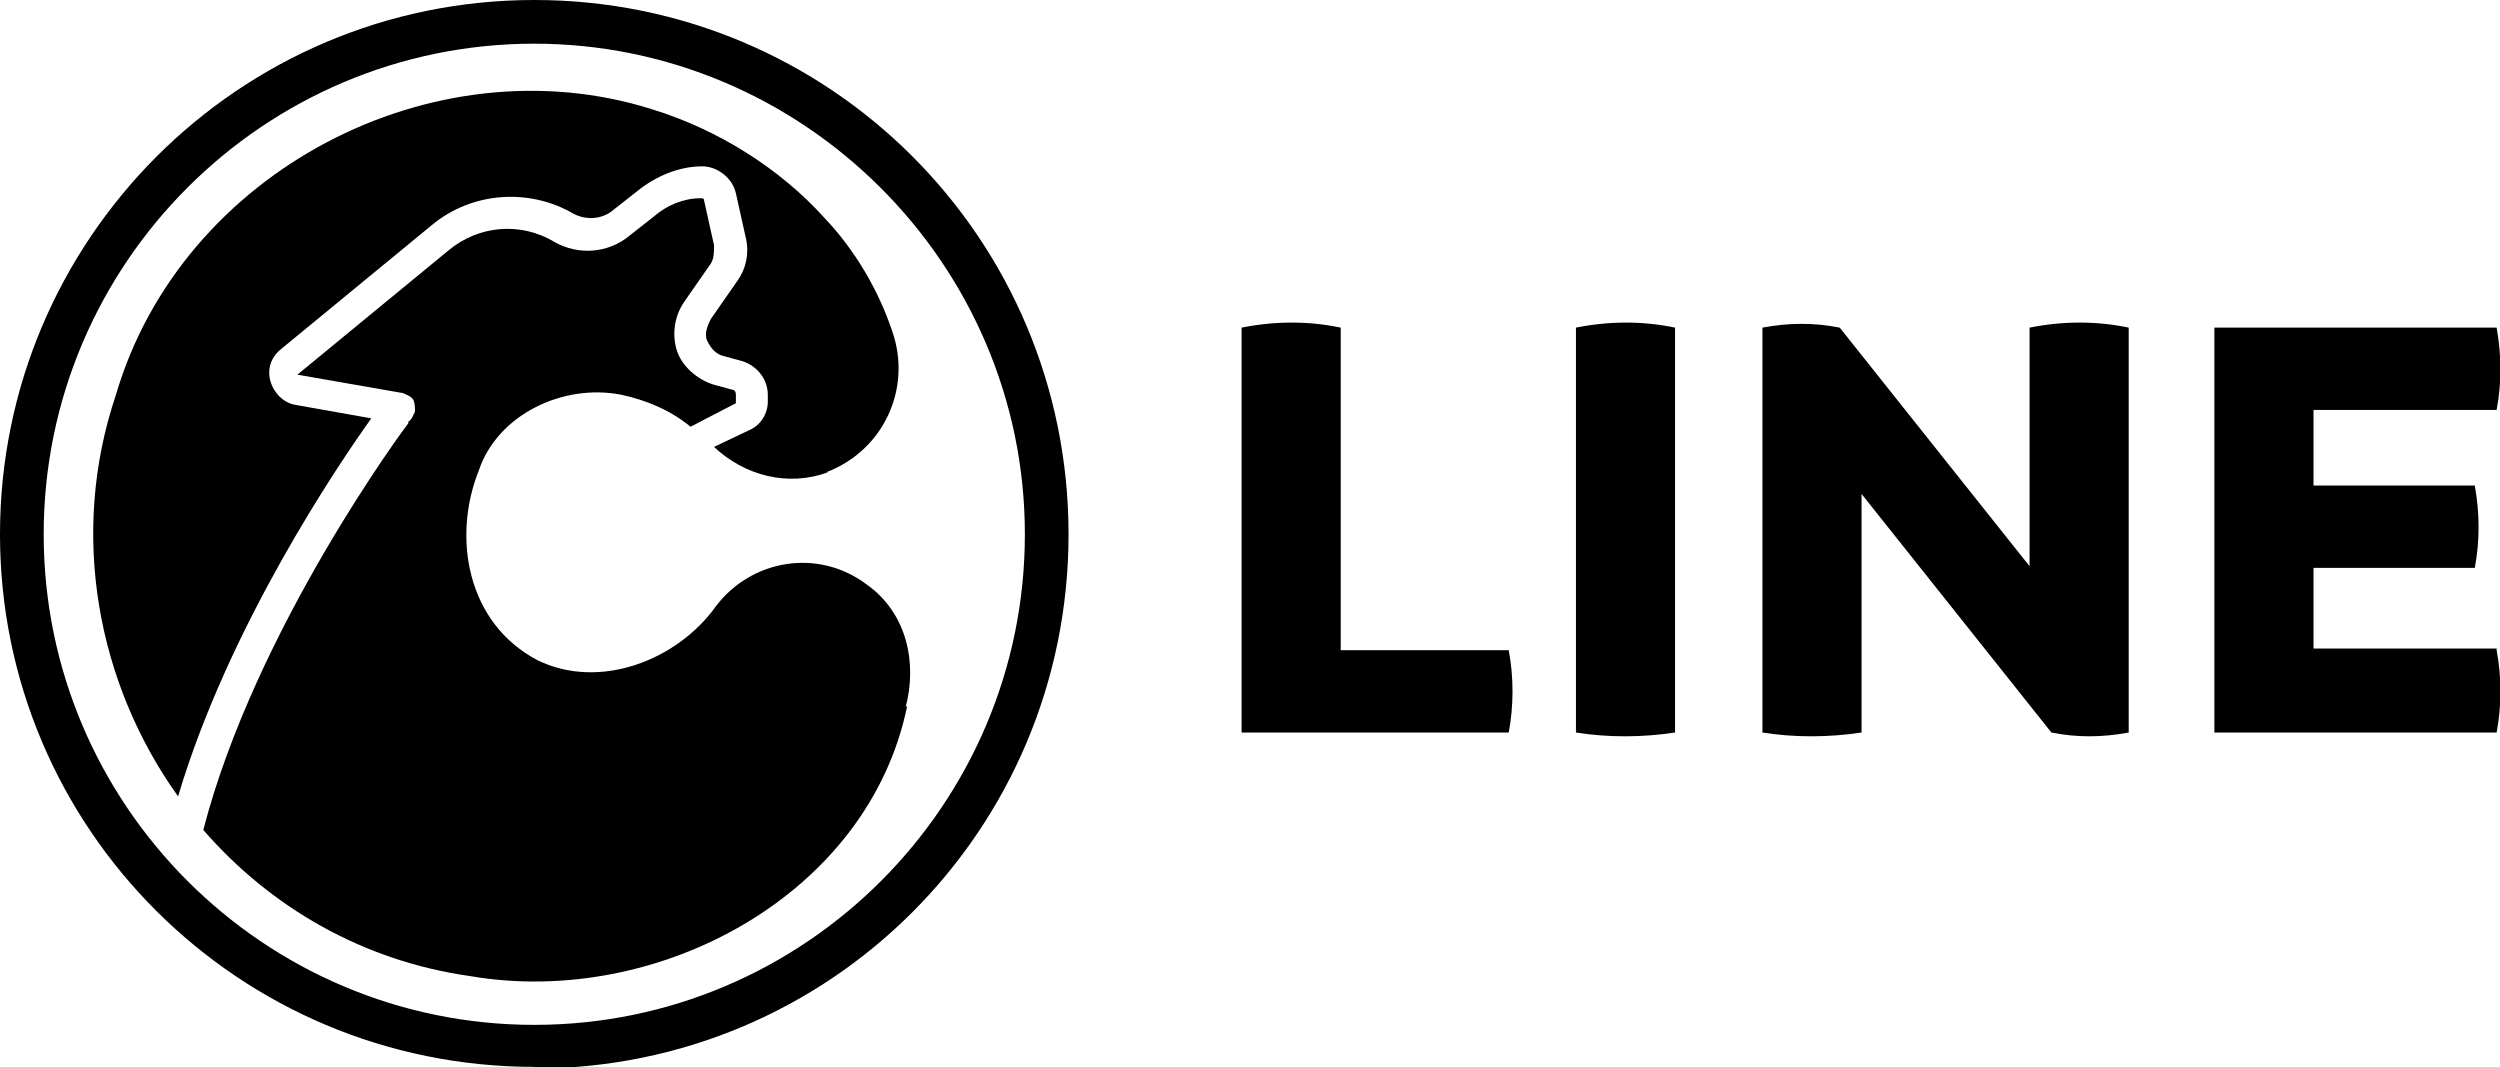
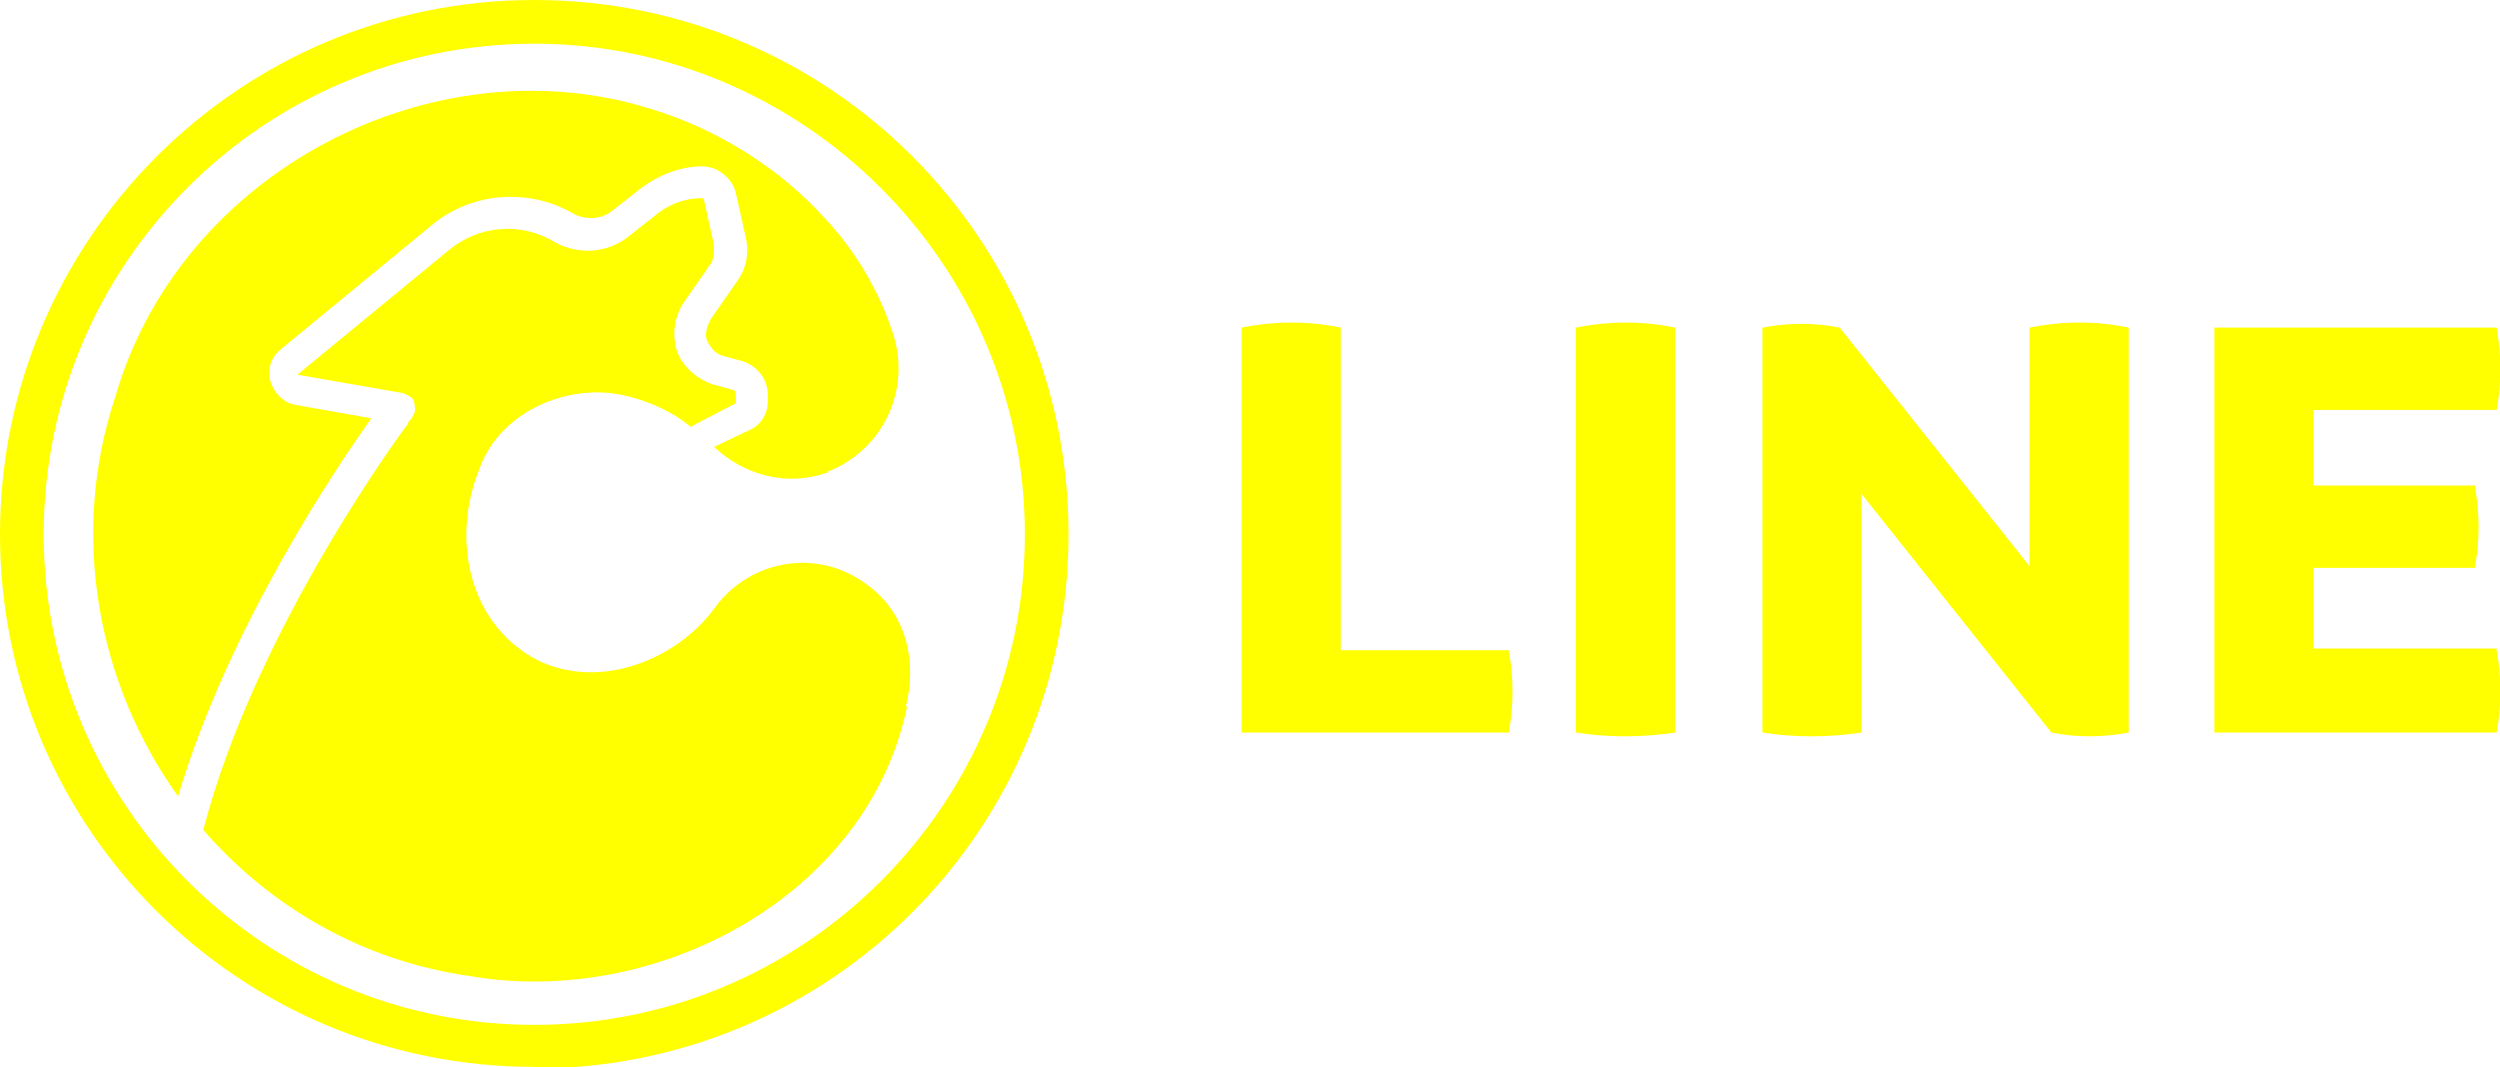
- <svg xmlns="http://www.w3.org/2000/svg" id="Livello_2" version="1.1" viewBox="0 0 148.8 63.5">
+ <svg xmlns="http://www.w3.org/2000/svg" id="Livello_2" version="1.1" viewBox="0 0 148.8 63.5" style="fill:yellow">
  <g id="Marchi">
    <g>
      <g>
        <path d="M89.8,38.7c.3,1.6.3,3.3,0,4.9h-15.9v-24.1c2-.4,4-.4,5.9,0v19.2h10Z" />
        <path d="M99.7,43.6c-2,.3-4,.3-5.9,0v-24.1c2-.4,4-.4,5.9,0v24.1Z" />
        <path d="M126.7,43.6c-1.6.3-3.1.3-4.6,0l-11.3-14.2v14.2c-2,.3-4,.3-5.9,0v-24.1c1.6-.3,3.1-.3,4.6,0l11.3,14.2v-14.2c2-.4,4-.4,5.9,0v24.1Z" />
        <path d="M148.6,38.7c.3,1.6.3,3.3,0,4.9h-16.8v-24.1h16.8c.3,1.7.3,3.3,0,4.9h-10.9v4.5h9.6c.3,1.7.3,3.3,0,4.9h-9.6v4.8h10.9Z" />
      </g>
      <g>
        <path d="M49.3,28.1c-2.4.9-5,.2-6.8-1.5l2.1-1c.7-.3,1.1-1,1.1-1.7v-.4c0-.9-.6-1.7-1.5-2l-1.1-.3c-.5-.1-.8-.5-1-.9-.2-.4,0-.9.2-1.3l1.6-2.3c.5-.7.7-1.6.5-2.5l-.6-2.7c-.2-.9-1.1-1.6-2-1.6-1.4,0-2.8.6-3.9,1.5l-1.4,1.1c-.7.6-1.7.6-2.4.2-2.6-1.5-6-1.3-8.4.7l-9,7.4c-.6.5-.8,1.2-.6,1.9.2.7.8,1.3,1.5,1.4l4.5.8c-2,2.8-8.5,12.4-11.5,22.5-4.8-6.7-6.5-15.6-3.7-23.9C10.8,10.2,25.8,2.4,38.8,6.5c3.9,1.2,7.6,3.5,10.3,6.5,1.8,1.9,3.2,4.3,4,6.7,1.2,3.4-.5,7.1-3.9,8.4Z" />
        <path d="M54,42c-2.3,11.3-14.9,18-26,16.1-6.4-.9-11.9-4.1-15.9-8.7,3.1-12,12.1-24.1,12.2-24.2,0,0,0,0,0-.1.2-.1.3-.4.4-.6,0-.2,0-.5-.1-.7s-.4-.3-.6-.4l-6.3-1.1s0,0,0,0c0,0,0,0,0,0l9-7.4c1.8-1.5,4.3-1.7,6.3-.5,1.4.8,3.2.7,4.5-.4l1.4-1.1c.8-.7,1.8-1.1,2.8-1.1.1,0,.2,0,.2.1l.6,2.7c0,.4,0,.8-.2,1.1l-1.6,2.3c-.6.9-.7,2-.4,2.9s1.2,1.7,2.2,2l1.1.3c.1,0,.2.1.2.3v.4s0,.1,0,.1l-2.7,1.4c-1.2-1-2.7-1.6-4.1-1.9-3.5-.7-7.4,1.2-8.5,4.5-1.6,4-.7,9.1,3.5,11.3,3.7,1.8,8.3,0,10.6-3.2,2.1-2.8,6.1-3.5,9-1.3,2.4,1.7,3,4.7,2.3,7.3h0Z" />
      </g>
      <path d="M31.8,63.5C14.2,63.5,0,49.3,0,31.8S14.2,0,31.8,0s31.8,14.2,31.8,31.8-14.2,31.8-31.8,31.8h0ZM31.8,2.6C15.7,2.6,2.6,15.7,2.6,31.8s13.1,29.2,29.2,29.2,29.2-13.1,29.2-29.2S47.8,2.6,31.8,2.6Z" />
    </g>
  </g>
</svg>
